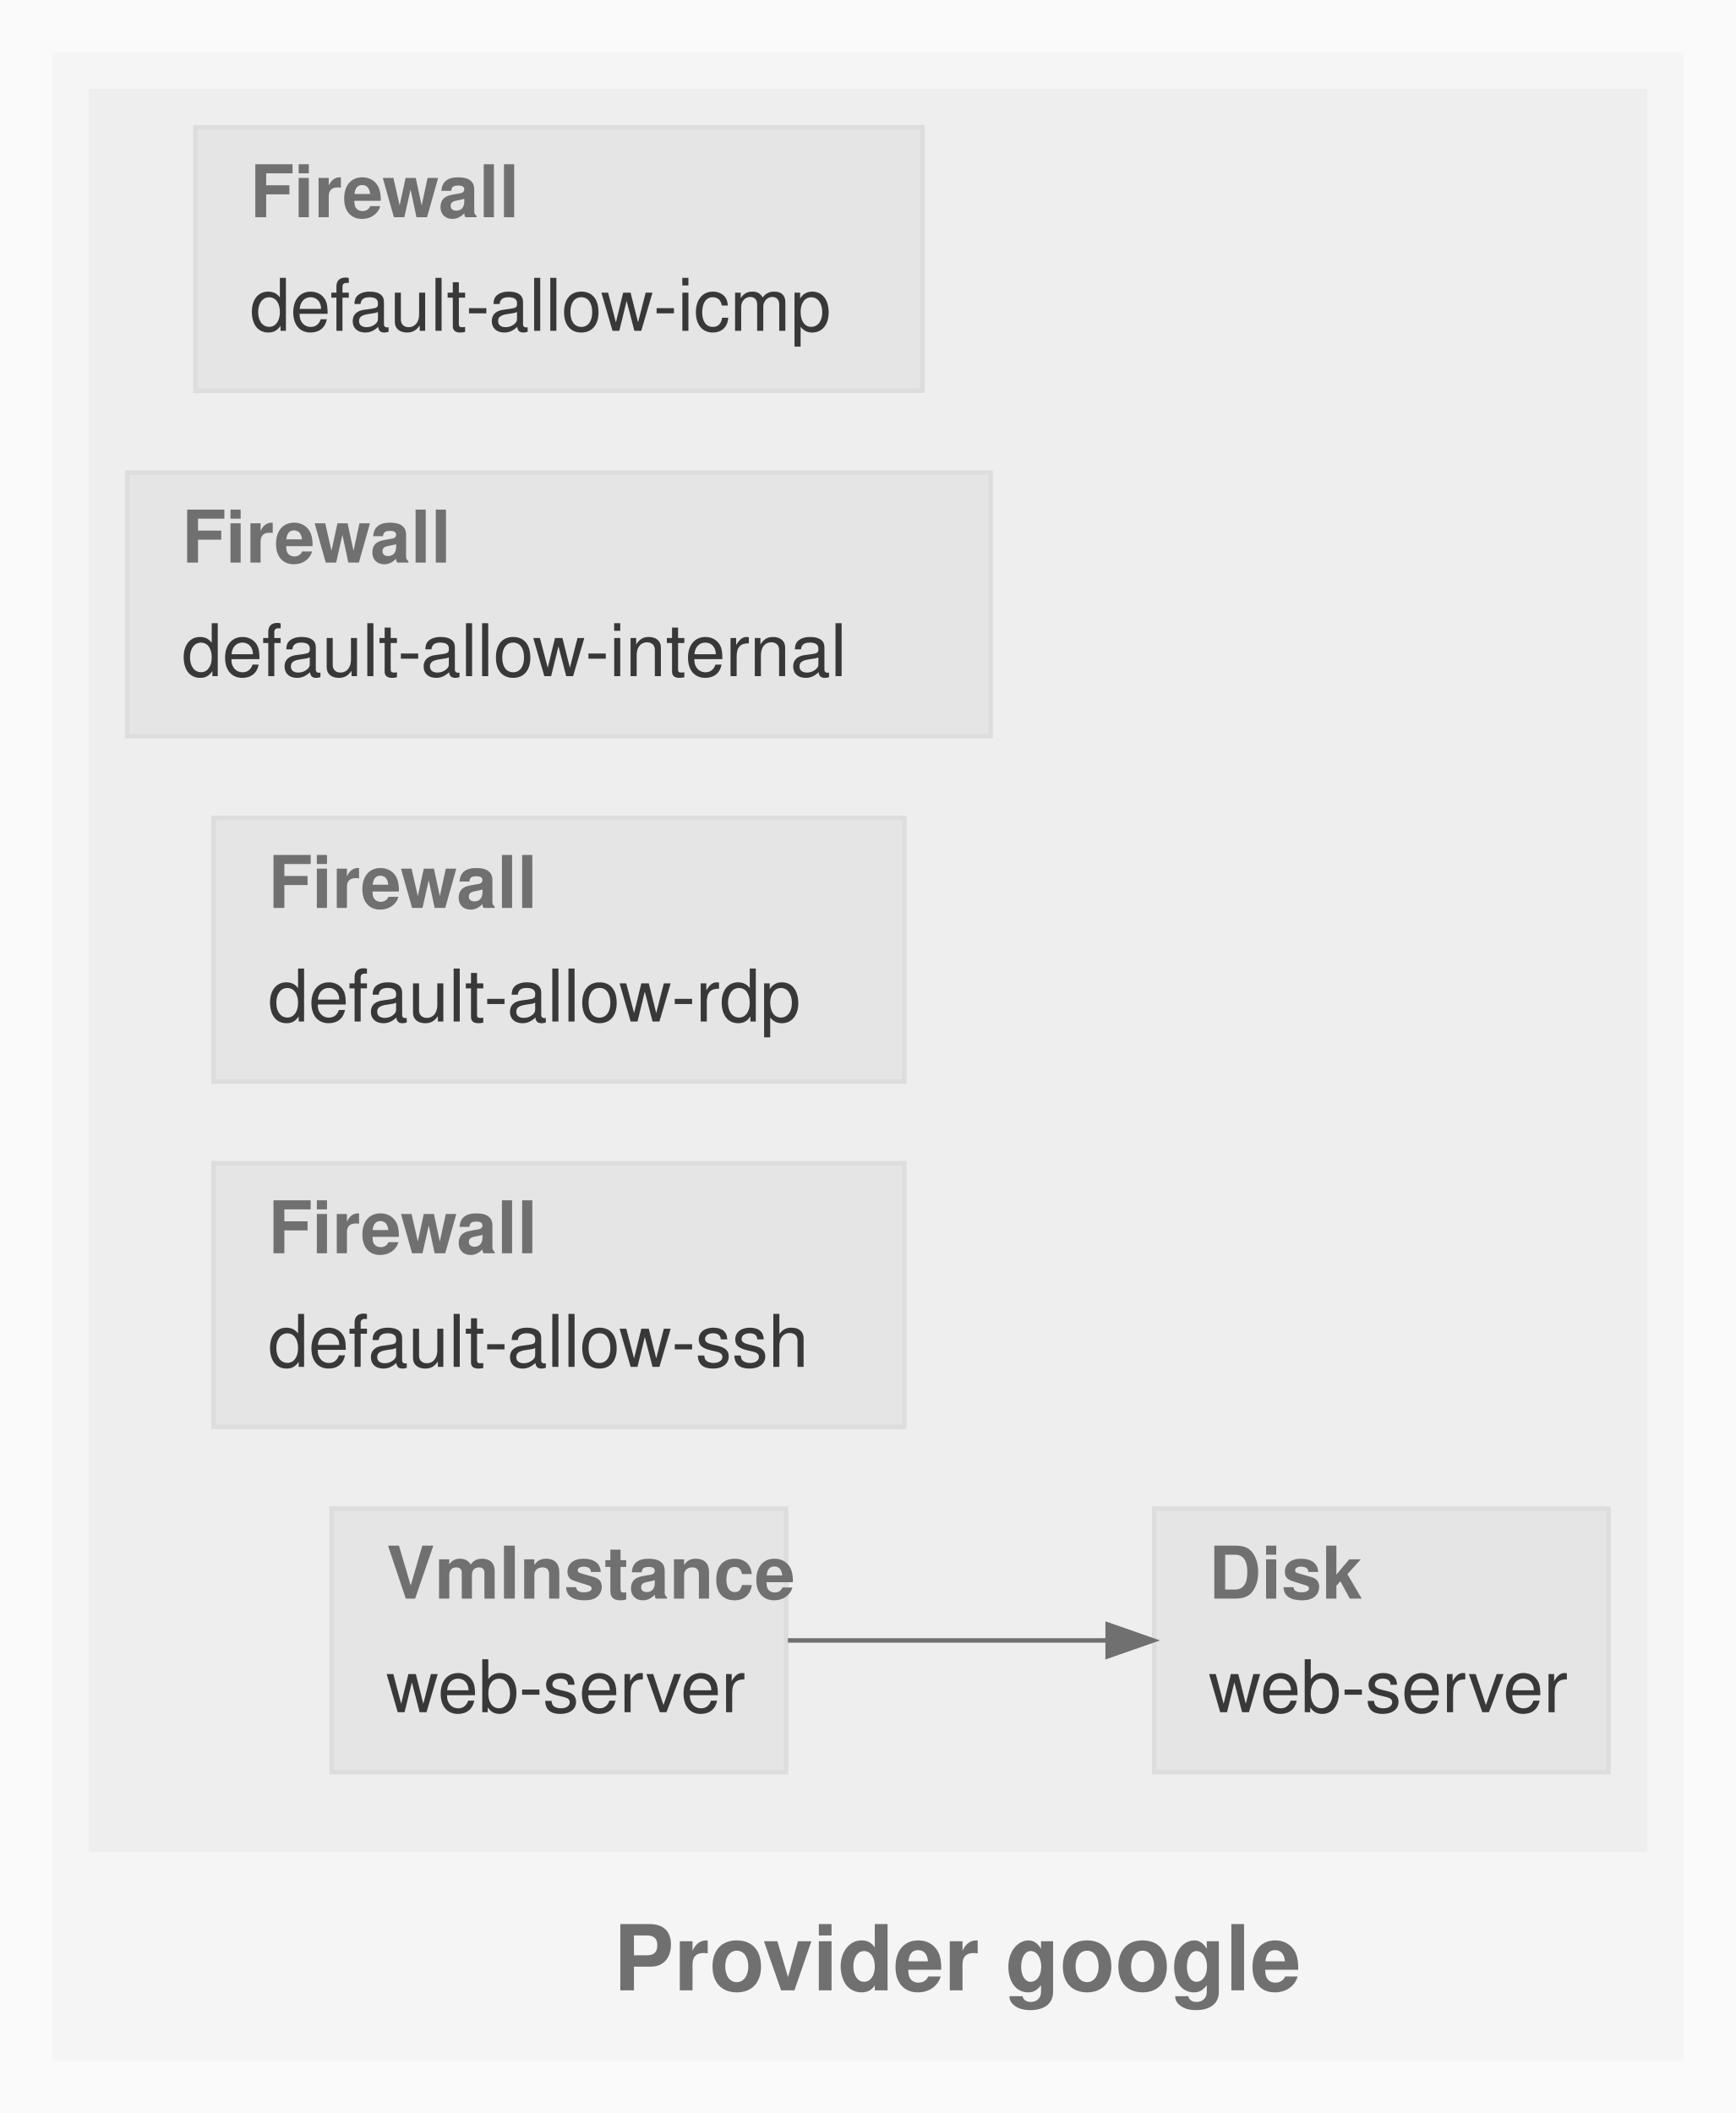
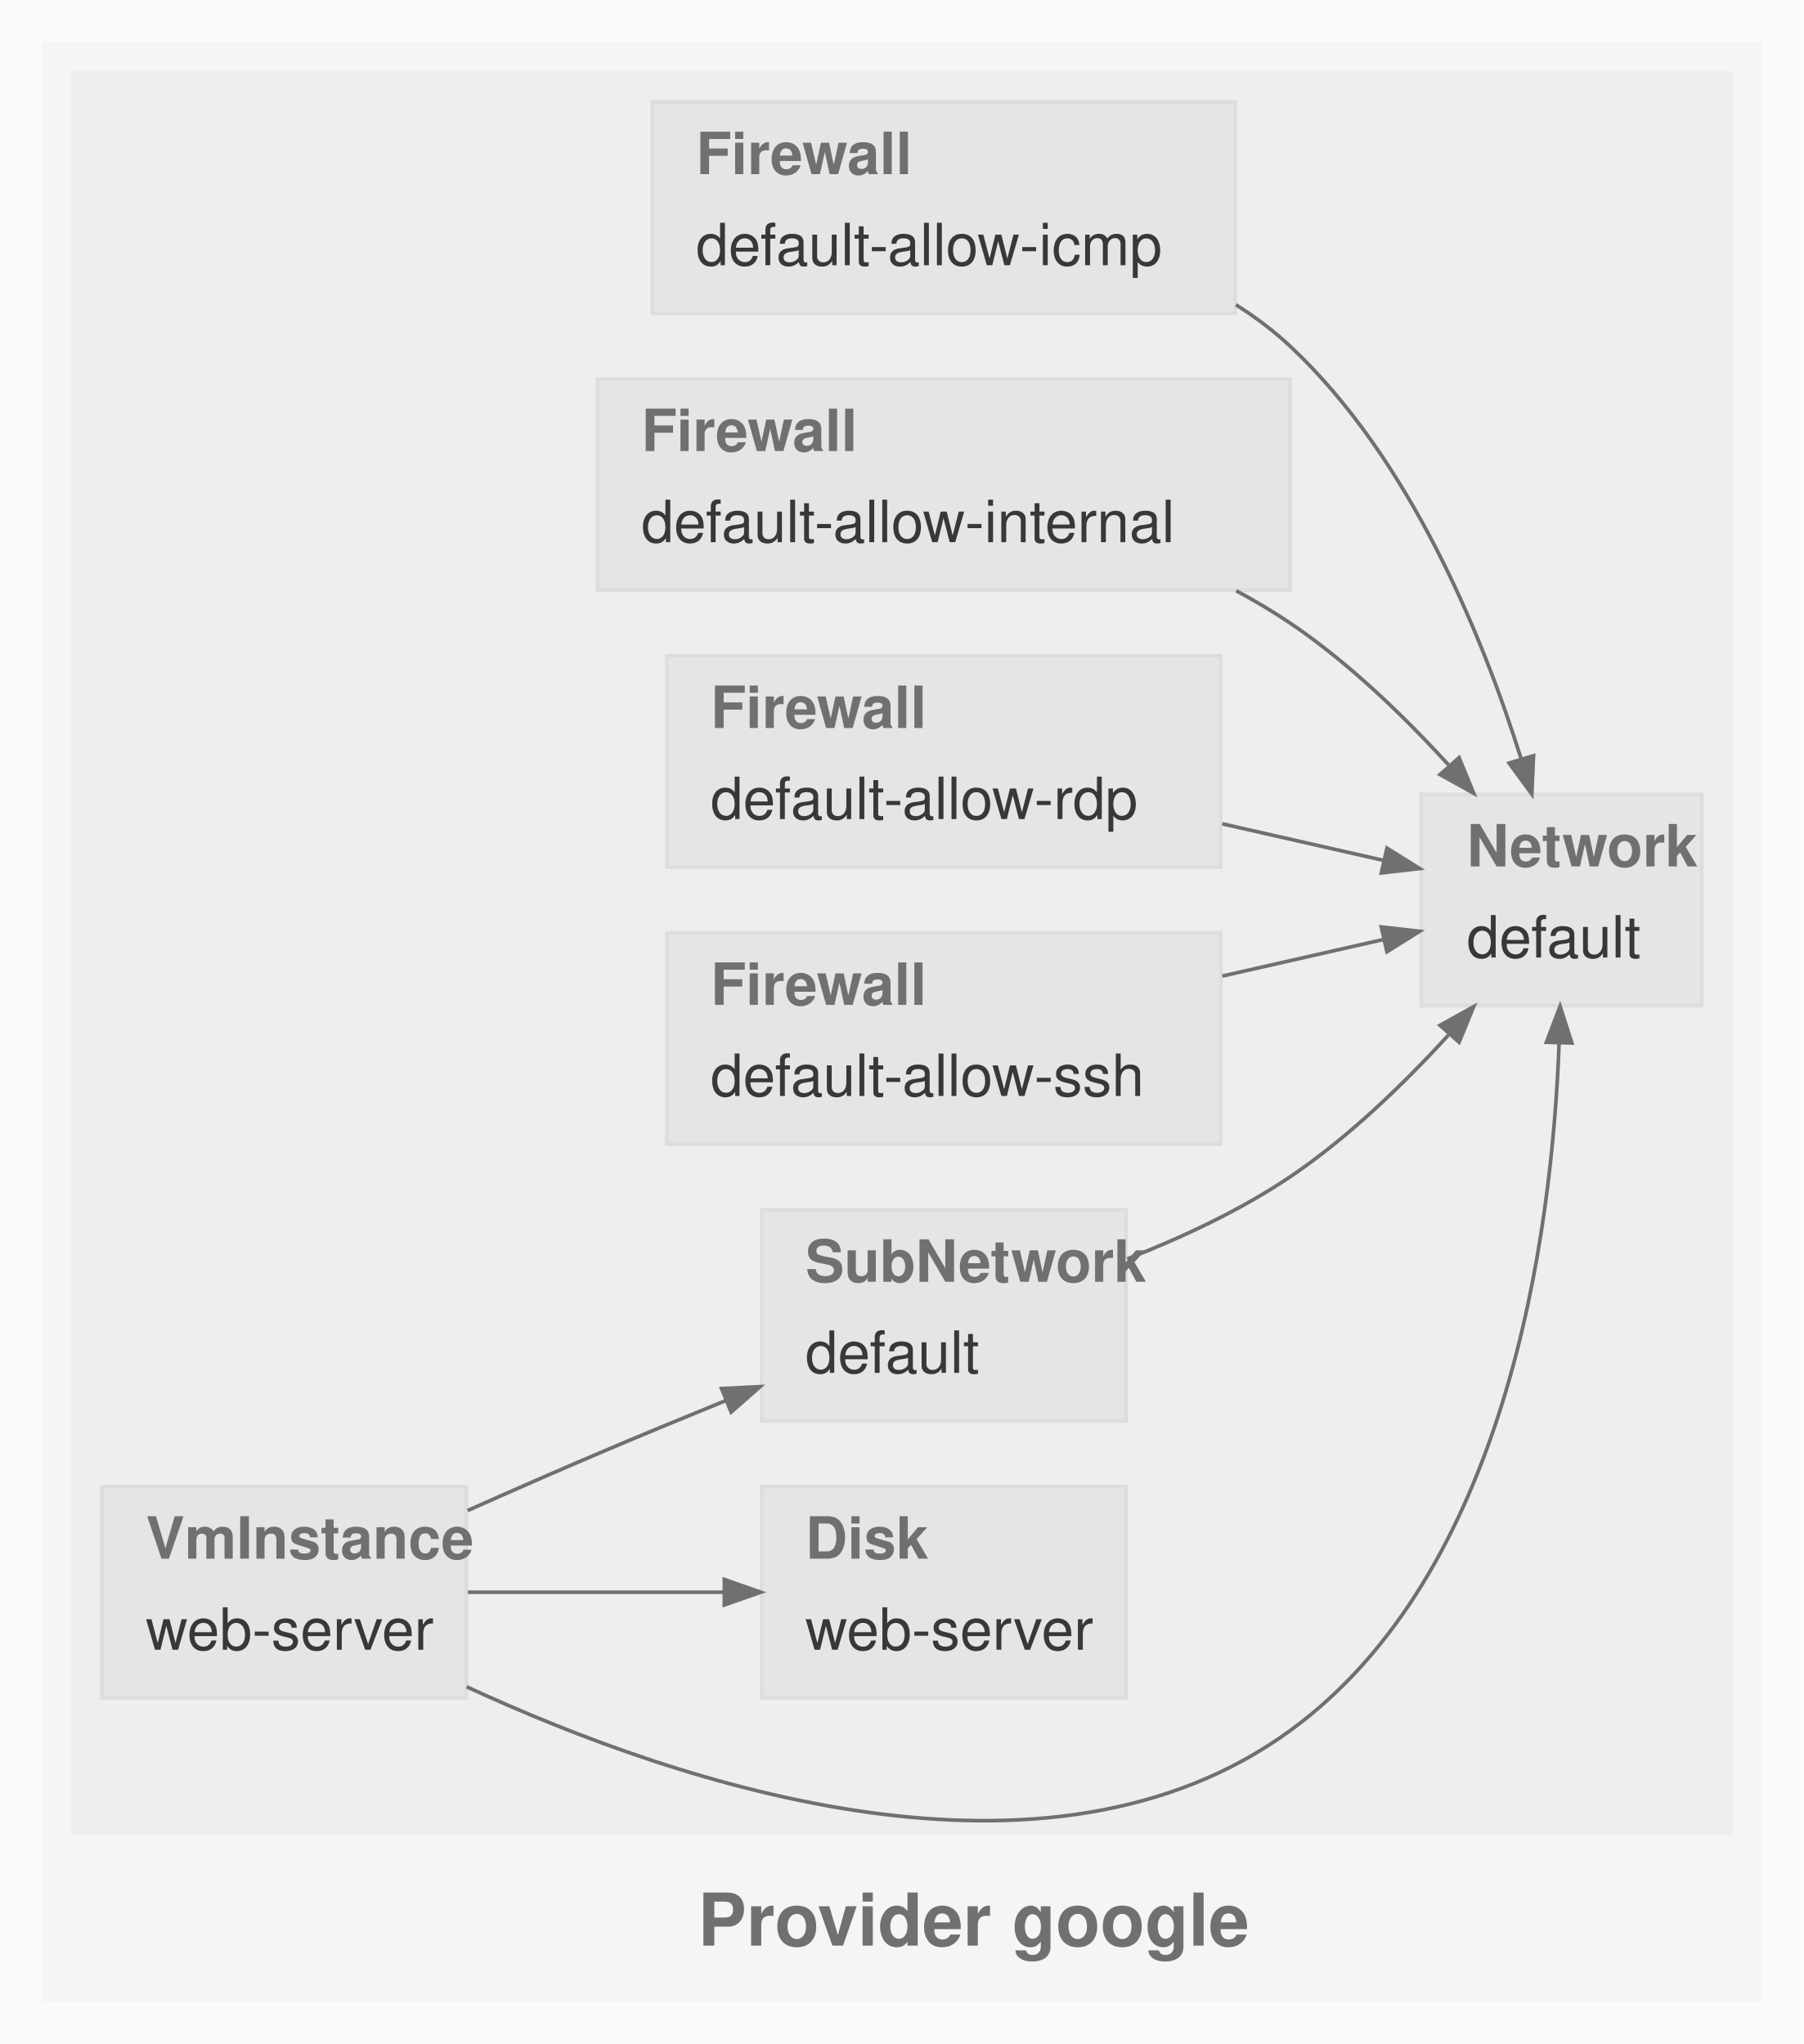
- <svg xmlns="http://www.w3.org/2000/svg" width="382pt" height="465pt" viewBox="0.00 0.00 382.00 465.00">
-   <g id="graph0" class="graph" transform="scale(1 1) rotate(0) translate(4 461)">
-     <polygon fill="#fafafa" stroke="transparent" points="-4,4 -4,-461 378,-461 378,4 -4,4" />
+ <svg xmlns="http://www.w3.org/2000/svg" width="495pt" height="561pt" viewBox="0.00 0.00 495.00 561.00">
+   <g id="graph0" class="graph" transform="scale(1 1) rotate(0) translate(4 557)">
+     <polygon fill="#fafafa" stroke="transparent" points="-4,4 -4,-557 491,-557 491,4 -4,4" />
    <g id="clust1" class="cluster">
-       <polygon fill="#f5f5f5" stroke="#f5f5f5" points="8,-8 8,-449 366,-449 366,-8 8,-8" />
-       <text text-anchor="start" x="131" y="-23" font-family="Helvetica,sans-Serif" font-weight="bold" font-size="20.00" fill="#707070">Provider google</text>
+       <polygon fill="#f5f5f5" stroke="#f5f5f5" points="8,-8 8,-545 479,-545 479,-8 8,-8" />
+       <text text-anchor="start" x="187.5" y="-23" font-family="Helvetica,sans-Serif" font-weight="bold" font-size="20.00" fill="#707070">Provider google</text>
    </g>
    <g id="clust2" class="cluster">
-       <polygon fill="#eeeeee" stroke="#eeeeee" points="16,-54 16,-441 358,-441 358,-54 16,-54" />
-       <text text-anchor="start" x="183" y="-58.2" font-family="Helvetica,sans-Serif" font-size="1.00" fill="#383838"> </text>
+       <polygon fill="#eeeeee" stroke="#eeeeee" points="16,-54 16,-537 471,-537 471,-54 16,-54" />
+       <text text-anchor="start" x="239.5" y="-58.2" font-family="Helvetica,sans-Serif" font-size="1.00" fill="#383838"> </text>
    </g>
    <g id="node1" class="node">
-       <polygon fill="#e5e5e5" stroke="#dddddd" points="350,-129 250,-129 250,-71 350,-71 350,-129" />
-       <text text-anchor="start" x="262" y="-109.2" font-family="Helvetica,sans-Serif" font-weight="bold" font-size="16.00" fill="#707070">Disk</text>
-       <text text-anchor="start" x="262" y="-84.2" font-family="Helvetica,sans-Serif" font-size="16.00" fill="#383838">web-server</text>
+       <polygon fill="#e5e5e5" stroke="#dddddd" points="463,-339 386,-339 386,-281 463,-281 463,-339" />
+       <text text-anchor="start" x="398.5" y="-319.2" font-family="Helvetica,sans-Serif" font-weight="bold" font-size="16.00" fill="#707070">Network</text>
+       <text text-anchor="start" x="398.5" y="-294.2" font-family="Helvetica,sans-Serif" font-size="16.00" fill="#383838">default</text>
    </g>
    <g id="node2" class="node">
-       <polygon fill="#e5e5e5" stroke="#dddddd" points="199,-433 39,-433 39,-375 199,-375 199,-433" />
-       <text text-anchor="start" x="51" y="-413.2" font-family="Helvetica,sans-Serif" font-weight="bold" font-size="16.00" fill="#707070">Firewall</text>
-       <text text-anchor="start" x="51" y="-388.2" font-family="Helvetica,sans-Serif" font-size="16.00" fill="#383838">default-allow-icmp</text>
+       <polygon fill="#e5e5e5" stroke="#dddddd" points="305,-149 205,-149 205,-91 305,-91 305,-149" />
+       <text text-anchor="start" x="217" y="-129.2" font-family="Helvetica,sans-Serif" font-weight="bold" font-size="16.00" fill="#707070">Disk</text>
+       <text text-anchor="start" x="217" y="-104.2" font-family="Helvetica,sans-Serif" font-size="16.00" fill="#383838">web-server</text>
    </g>
    <g id="node3" class="node">
-       <polygon fill="#e5e5e5" stroke="#dddddd" points="214,-357 24,-357 24,-299 214,-299 214,-357" />
-       <text text-anchor="start" x="36" y="-337.2" font-family="Helvetica,sans-Serif" font-weight="bold" font-size="16.00" fill="#707070">Firewall</text>
-       <text text-anchor="start" x="36" y="-312.2" font-family="Helvetica,sans-Serif" font-size="16.00" fill="#383838">default-allow-internal</text>
+       <polygon fill="#e5e5e5" stroke="#dddddd" points="335,-529 175,-529 175,-471 335,-471 335,-529" />
+       <text text-anchor="start" x="187" y="-509.2" font-family="Helvetica,sans-Serif" font-weight="bold" font-size="16.00" fill="#707070">Firewall</text>
+       <text text-anchor="start" x="187" y="-484.2" font-family="Helvetica,sans-Serif" font-size="16.00" fill="#383838">default-allow-icmp</text>
+     </g>
+     <g id="edge1" class="edge">
+       <path fill="none" stroke="#707070" d="M335.15,-473.35C340.48,-469.98 345.5,-466.21 350,-462 382.92,-431.19 402.81,-382.53 413.45,-348.59" />
+       <polygon fill="#707070" stroke="#707070" points="416.81,-349.59 416.34,-339.01 410.1,-347.57 416.81,-349.59" />
    </g>
    <g id="node4" class="node">
-       <polygon fill="#e5e5e5" stroke="#dddddd" points="195,-281 43,-281 43,-223 195,-223 195,-281" />
-       <text text-anchor="start" x="55" y="-261.2" font-family="Helvetica,sans-Serif" font-weight="bold" font-size="16.00" fill="#707070">Firewall</text>
-       <text text-anchor="start" x="55" y="-236.2" font-family="Helvetica,sans-Serif" font-size="16.00" fill="#383838">default-allow-rdp</text>
+       <polygon fill="#e5e5e5" stroke="#dddddd" points="350,-453 160,-453 160,-395 350,-395 350,-453" />
+       <text text-anchor="start" x="172" y="-433.2" font-family="Helvetica,sans-Serif" font-weight="bold" font-size="16.00" fill="#707070">Firewall</text>
+       <text text-anchor="start" x="172" y="-408.2" font-family="Helvetica,sans-Serif" font-size="16.00" fill="#383838">default-allow-internal</text>
+     </g>
+     <g id="edge2" class="edge">
+       <path fill="none" stroke="#707070" d="M335.23,-394.86C340.36,-392.1 345.33,-389.15 350,-386 365.9,-375.28 381.07,-360.65 393.45,-347.09" />
+       <polygon fill="#707070" stroke="#707070" points="396.38,-349.06 400.4,-339.26 391.15,-344.41 396.38,-349.06" />
    </g>
    <g id="node5" class="node">
-       <polygon fill="#e5e5e5" stroke="#dddddd" points="195,-205 43,-205 43,-147 195,-147 195,-205" />
-       <text text-anchor="start" x="55" y="-185.2" font-family="Helvetica,sans-Serif" font-weight="bold" font-size="16.00" fill="#707070">Firewall</text>
-       <text text-anchor="start" x="55" y="-160.2" font-family="Helvetica,sans-Serif" font-size="16.00" fill="#383838">default-allow-ssh</text>
+       <polygon fill="#e5e5e5" stroke="#dddddd" points="331,-377 179,-377 179,-319 331,-319 331,-377" />
+       <text text-anchor="start" x="191" y="-357.2" font-family="Helvetica,sans-Serif" font-weight="bold" font-size="16.00" fill="#707070">Firewall</text>
+       <text text-anchor="start" x="191" y="-332.2" font-family="Helvetica,sans-Serif" font-size="16.00" fill="#383838">default-allow-rdp</text>
+     </g>
+     <g id="edge3" class="edge">
+       <path fill="none" stroke="#707070" d="M331.42,-330.89C346.51,-327.47 361.97,-323.96 375.8,-320.82" />
+       <polygon fill="#707070" stroke="#707070" points="376.59,-324.23 385.56,-318.61 375.04,-317.41 376.59,-324.23" />
    </g>
    <g id="node6" class="node">
-       <polygon fill="#e5e5e5" stroke="#dddddd" points="169,-129 69,-129 69,-71 169,-71 169,-129" />
-       <text text-anchor="start" x="81" y="-109.2" font-family="Helvetica,sans-Serif" font-weight="bold" font-size="16.00" fill="#707070">VmInstance</text>
-       <text text-anchor="start" x="81" y="-84.2" font-family="Helvetica,sans-Serif" font-size="16.00" fill="#383838">web-server</text>
+       <polygon fill="#e5e5e5" stroke="#dddddd" points="331,-301 179,-301 179,-243 331,-243 331,-301" />
+       <text text-anchor="start" x="191" y="-281.2" font-family="Helvetica,sans-Serif" font-weight="bold" font-size="16.00" fill="#707070">Firewall</text>
+       <text text-anchor="start" x="191" y="-256.2" font-family="Helvetica,sans-Serif" font-size="16.00" fill="#383838">default-allow-ssh</text>
    </g>
-     <g id="edge1" class="edge">
-       <path fill="none" stroke="#707070" d="M169.39,-100C191.1,-100 216.79,-100 239.55,-100" />
-       <polygon fill="#707070" stroke="#707070" points="239.77,-103.5 249.77,-100 239.77,-96.5 239.77,-103.5" />
+     <g id="edge4" class="edge">
+       <path fill="none" stroke="#707070" d="M331.42,-289.11C346.51,-292.53 361.97,-296.04 375.8,-299.18" />
+       <polygon fill="#707070" stroke="#707070" points="375.04,-302.59 385.56,-301.39 376.59,-295.77 375.04,-302.59" />
+     </g>
+     <g id="node7" class="node">
+       <polygon fill="#e5e5e5" stroke="#dddddd" points="305,-225 205,-225 205,-167 305,-167 305,-225" />
+       <text text-anchor="start" x="217" y="-205.2" font-family="Helvetica,sans-Serif" font-weight="bold" font-size="16.00" fill="#707070">SubNetwork</text>
+       <text text-anchor="start" x="217" y="-180.2" font-family="Helvetica,sans-Serif" font-size="16.00" fill="#383838">default</text>
+     </g>
+     <g id="edge5" class="edge">
+       <path fill="none" stroke="#707070" d="M305.29,-211.47C320.31,-217.33 336.43,-224.85 350,-234 365.9,-244.72 381.07,-259.35 393.45,-272.91" />
+       <polygon fill="#707070" stroke="#707070" points="391.15,-275.59 400.4,-280.74 396.38,-270.94 391.15,-275.59" />
+     </g>
+     <g id="node8" class="node">
+       <polygon fill="#e5e5e5" stroke="#dddddd" points="124,-149 24,-149 24,-91 124,-91 124,-149" />
+       <text text-anchor="start" x="36" y="-129.2" font-family="Helvetica,sans-Serif" font-weight="bold" font-size="16.00" fill="#707070">VmInstance</text>
+       <text text-anchor="start" x="36" y="-104.2" font-family="Helvetica,sans-Serif" font-size="16.00" fill="#383838">web-server</text>
+     </g>
+     <g id="edge6" class="edge">
+       <path fill="none" stroke="#707070" d="M124.05,-94.05C183.35,-66.64 283.48,-33.55 350,-82 409.57,-125.38 421.89,-217.94 423.83,-270.81" />
+       <polygon fill="#707070" stroke="#707070" points="420.33,-270.93 424.09,-280.83 427.33,-270.74 420.33,-270.93" />
+     </g>
+     <g id="edge8" class="edge">
+       <path fill="none" stroke="#707070" d="M124.39,-120C146.1,-120 171.79,-120 194.55,-120" />
+       <polygon fill="#707070" stroke="#707070" points="194.77,-123.5 204.77,-120 194.77,-116.5 194.77,-123.5" />
+     </g>
+     <g id="edge7" class="edge">
+       <path fill="none" stroke="#707070" d="M124.31,-142.41C135.98,-147.61 148.4,-153.06 160,-158 171.37,-162.84 183.58,-167.88 195.31,-172.66" />
+       <polygon fill="#707070" stroke="#707070" points="194.01,-175.9 204.59,-176.42 196.63,-169.42 194.01,-175.9" />
    </g>
  </g>
</svg>
